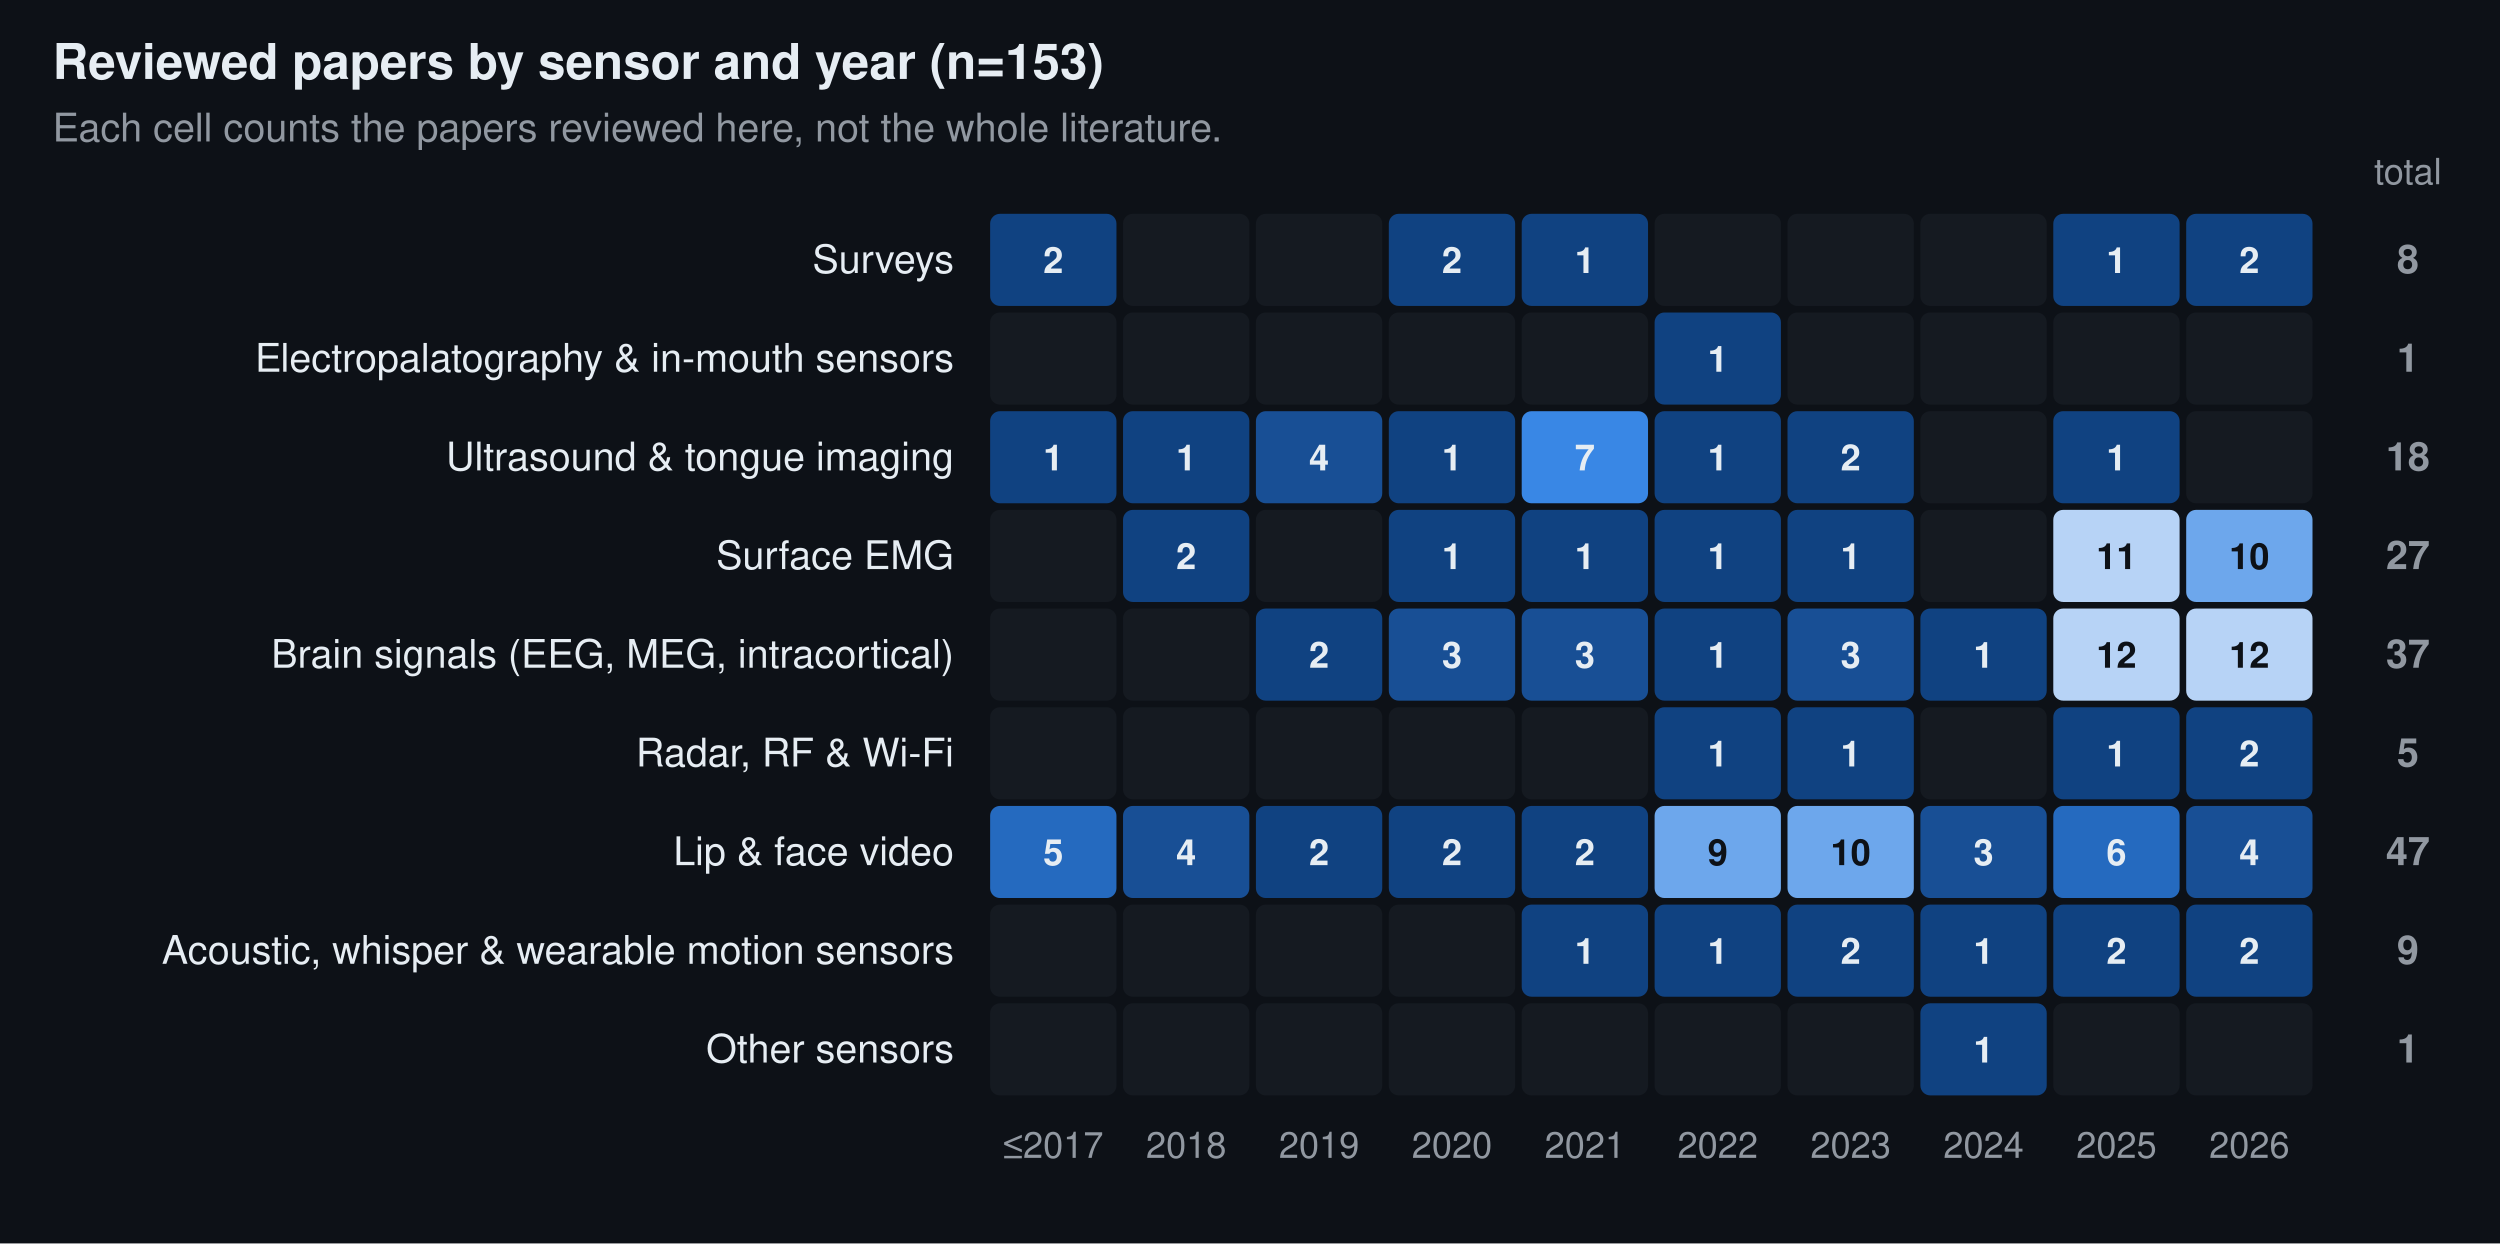
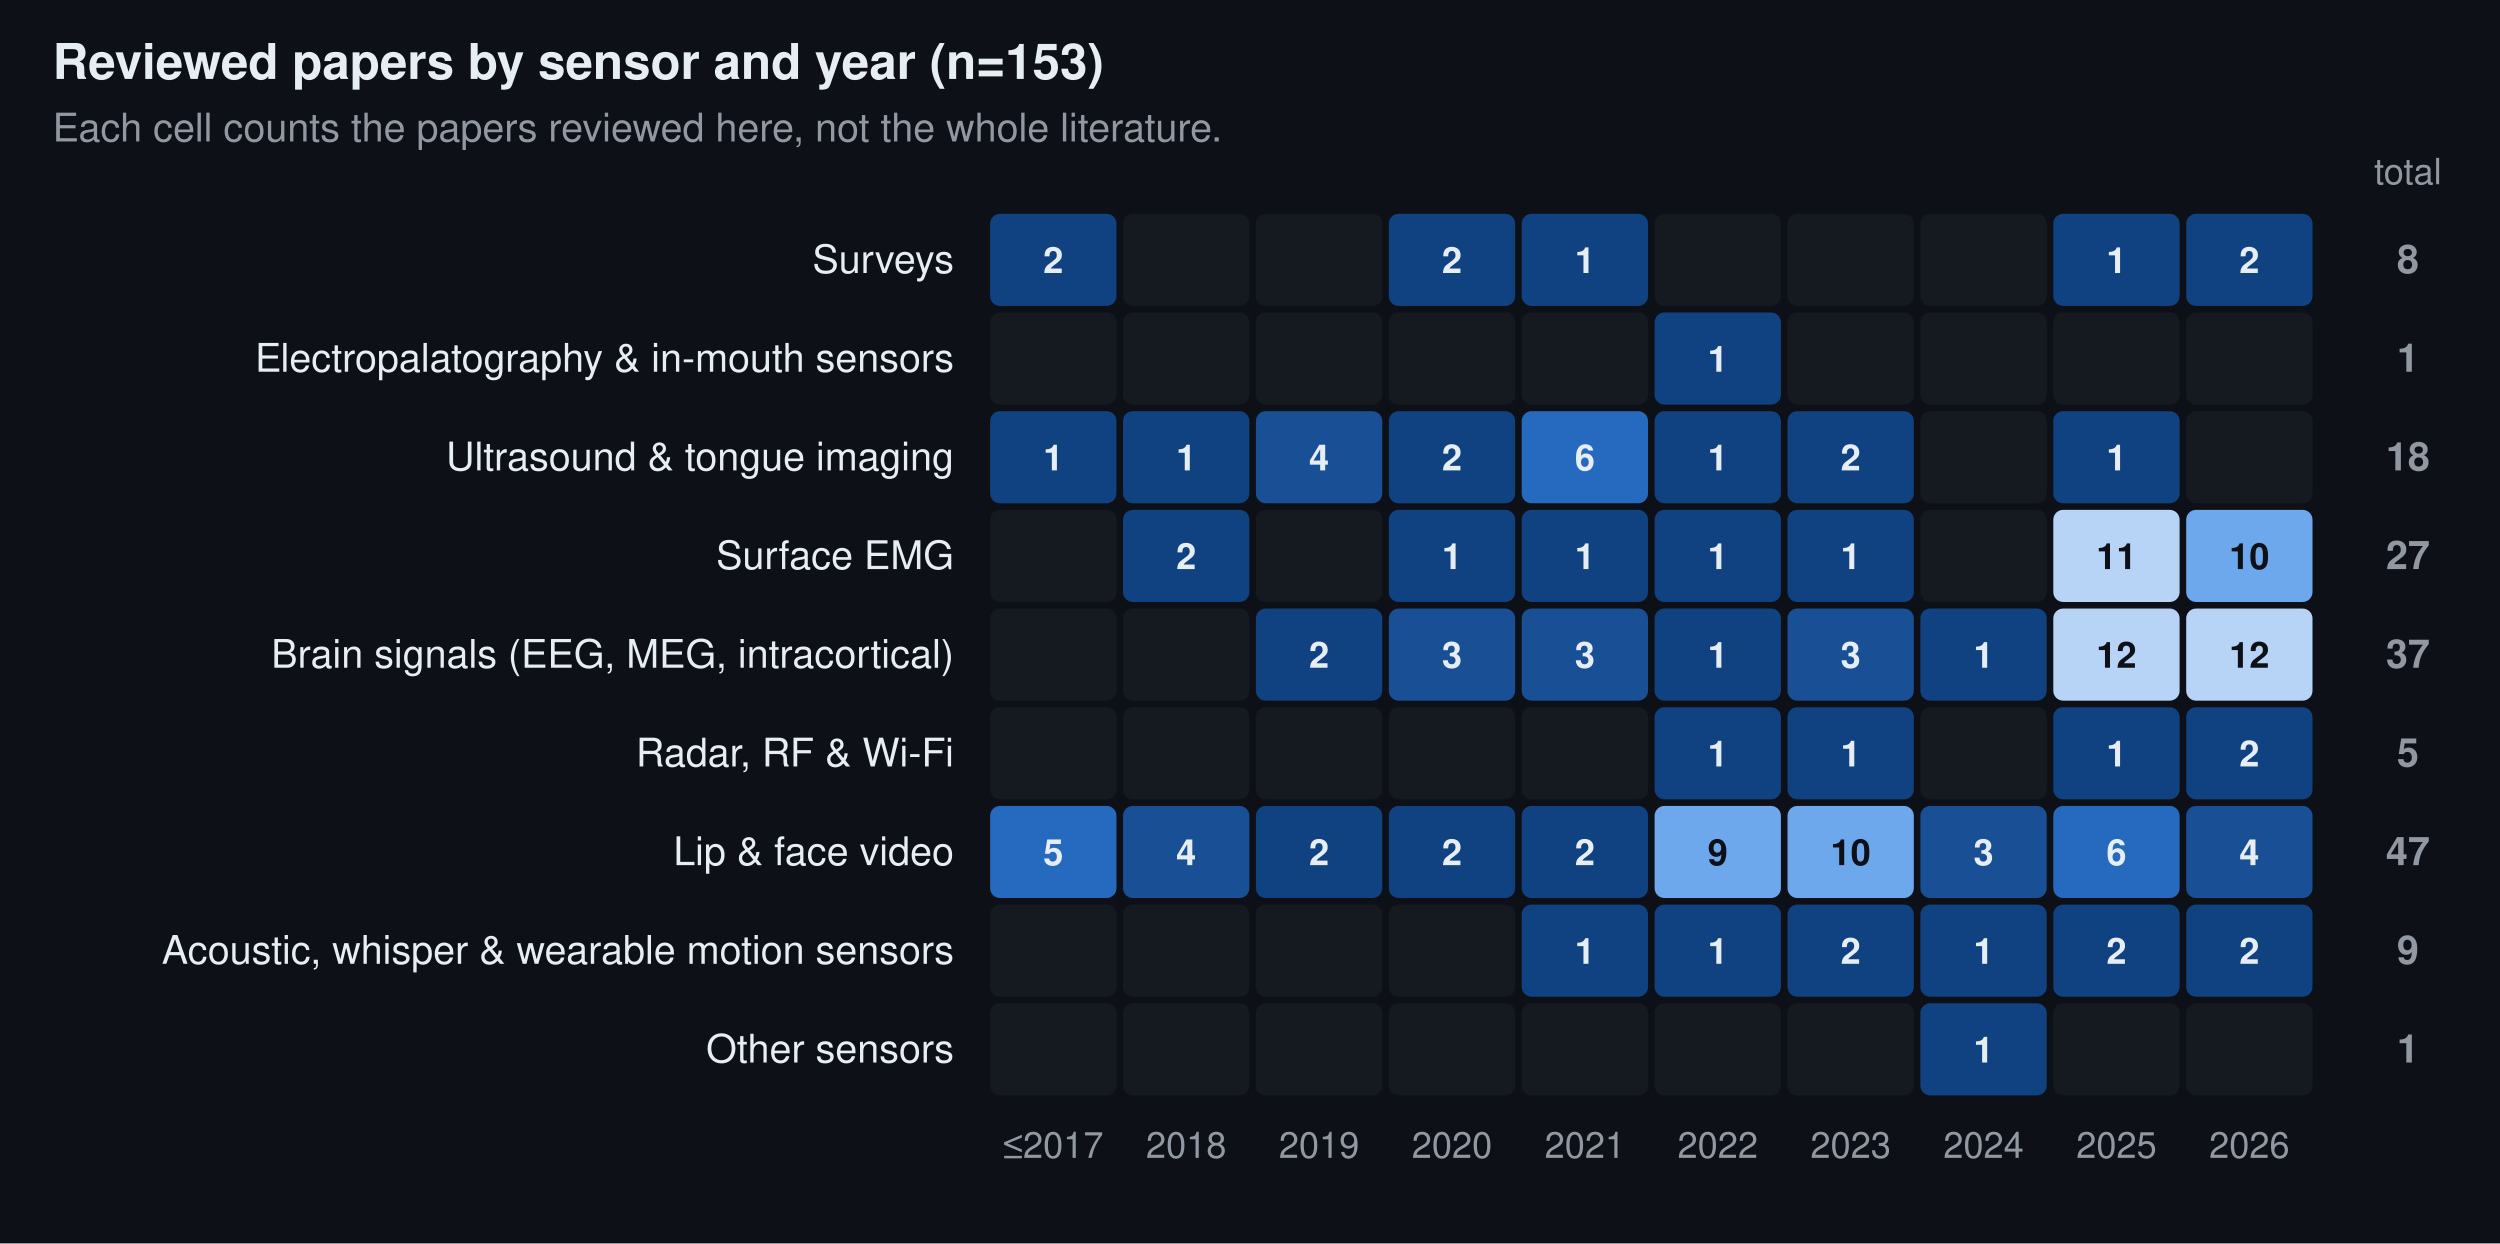
<svg xmlns="http://www.w3.org/2000/svg" width="760" height="378" viewBox="0 0 760 378" font-family="-apple-system, BlinkMacSystemFont, 'Segoe UI', Helvetica, Arial, sans-serif" role="img" aria-label="Reviewed papers by sensor and year (n=153)">
  <rect width="760" height="378" fill="#0d1117" />
  <text x="16.0" y="24.0" font-size="15" fill="#e6edf3" text-anchor="start" font-weight="600">Reviewed papers by sensor and year (n=153)</text>
  <text x="16.0" y="43.0" font-size="12" fill="#9198a1" text-anchor="start">Each cell counts the papers reviewed here, not the whole literature.</text>
  <text x="320.2" y="352.0" font-size="11" fill="#9198a1" text-anchor="middle">≤2017</text>
  <text x="360.6" y="352.0" font-size="11" fill="#9198a1" text-anchor="middle">2018</text>
  <text x="401.0" y="352.0" font-size="11" fill="#9198a1" text-anchor="middle">2019</text>
  <text x="441.4" y="352.0" font-size="11" fill="#9198a1" text-anchor="middle">2020</text>
  <text x="481.8" y="352.0" font-size="11" fill="#9198a1" text-anchor="middle">2021</text>
  <text x="522.2" y="352.0" font-size="11" fill="#9198a1" text-anchor="middle">2022</text>
  <text x="562.6" y="352.0" font-size="11" fill="#9198a1" text-anchor="middle">2023</text>
  <text x="603.0" y="352.0" font-size="11" fill="#9198a1" text-anchor="middle">2024</text>
  <text x="643.4" y="352.0" font-size="11" fill="#9198a1" text-anchor="middle">2025</text>
  <text x="683.8" y="352.0" font-size="11" fill="#9198a1" text-anchor="middle">2026</text>
  <text x="732.0" y="56.0" font-size="11" fill="#9198a1" text-anchor="middle">total</text>
  <text x="290.0" y="83.0" font-size="12" fill="#e6edf3" text-anchor="end">Surveys</text>
  <rect x="301.0" y="65.0" width="38.4" height="28.0" rx="3" fill="#104281" />
  <text x="320.2" y="83.0" font-size="11" fill="#e6edf3" text-anchor="middle" font-weight="600">2</text>
  <rect x="341.4" y="65.0" width="38.4" height="28.0" rx="3" fill="#151a21" />
  <rect x="381.8" y="65.0" width="38.4" height="28.0" rx="3" fill="#151a21" />
  <rect x="422.2" y="65.0" width="38.4" height="28.0" rx="3" fill="#104281" />
  <text x="441.4" y="83.0" font-size="11" fill="#e6edf3" text-anchor="middle" font-weight="600">2</text>
  <rect x="462.6" y="65.0" width="38.4" height="28.0" rx="3" fill="#104281" />
  <text x="481.8" y="83.0" font-size="11" fill="#e6edf3" text-anchor="middle" font-weight="600">1</text>
  <rect x="503.0" y="65.0" width="38.4" height="28.0" rx="3" fill="#151a21" />
  <rect x="543.4" y="65.0" width="38.4" height="28.0" rx="3" fill="#151a21" />
  <rect x="583.8" y="65.0" width="38.4" height="28.0" rx="3" fill="#151a21" />
  <rect x="624.2" y="65.0" width="38.4" height="28.0" rx="3" fill="#104281" />
  <text x="643.4" y="83.0" font-size="11" fill="#e6edf3" text-anchor="middle" font-weight="600">1</text>
  <rect x="664.6" y="65.0" width="38.4" height="28.0" rx="3" fill="#104281" />
  <text x="683.8" y="83.0" font-size="11" fill="#e6edf3" text-anchor="middle" font-weight="600">2</text>
  <text x="732.0" y="83.0" font-size="12" fill="#9198a1" text-anchor="middle" font-weight="600">8</text>
  <text x="290.0" y="113.0" font-size="12" fill="#e6edf3" text-anchor="end">Electropalatography &amp; in-mouth sensors</text>
  <rect x="301.0" y="95.0" width="38.4" height="28.0" rx="3" fill="#151a21" />
  <rect x="341.4" y="95.0" width="38.4" height="28.0" rx="3" fill="#151a21" />
  <rect x="381.8" y="95.0" width="38.4" height="28.0" rx="3" fill="#151a21" />
  <rect x="422.2" y="95.0" width="38.4" height="28.0" rx="3" fill="#151a21" />
  <rect x="462.6" y="95.0" width="38.4" height="28.0" rx="3" fill="#151a21" />
  <rect x="503.0" y="95.0" width="38.4" height="28.0" rx="3" fill="#104281" />
  <text x="522.2" y="113.0" font-size="11" fill="#e6edf3" text-anchor="middle" font-weight="600">1</text>
  <rect x="543.4" y="95.0" width="38.4" height="28.0" rx="3" fill="#151a21" />
  <rect x="583.8" y="95.0" width="38.4" height="28.0" rx="3" fill="#151a21" />
  <rect x="624.2" y="95.0" width="38.4" height="28.0" rx="3" fill="#151a21" />
  <rect x="664.6" y="95.0" width="38.4" height="28.0" rx="3" fill="#151a21" />
  <text x="732.0" y="113.0" font-size="12" fill="#9198a1" text-anchor="middle" font-weight="600">1</text>
  <text x="290.0" y="143.0" font-size="12" fill="#e6edf3" text-anchor="end">Ultrasound &amp; tongue imaging</text>
  <rect x="301.0" y="125.0" width="38.4" height="28.0" rx="3" fill="#104281" />
  <text x="320.2" y="143.0" font-size="11" fill="#e6edf3" text-anchor="middle" font-weight="600">1</text>
  <rect x="341.4" y="125.0" width="38.4" height="28.0" rx="3" fill="#104281" />
  <text x="360.6" y="143.0" font-size="11" fill="#e6edf3" text-anchor="middle" font-weight="600">1</text>
  <rect x="381.8" y="125.0" width="38.4" height="28.0" rx="3" fill="#184f95" />
  <text x="401.0" y="143.0" font-size="11" fill="#e6edf3" text-anchor="middle" font-weight="600">4</text>
  <rect x="422.2" y="125.0" width="38.4" height="28.0" rx="3" fill="#104281" />
-   <text x="441.4" y="143.0" font-size="11" fill="#e6edf3" text-anchor="middle" font-weight="600">1</text>
-   <rect x="462.6" y="125.0" width="38.4" height="28.0" rx="3" fill="#3987e5" />
-   <text x="481.8" y="143.0" font-size="11" fill="#e6edf3" text-anchor="middle" font-weight="600">7</text>
+   <text x="441.4" y="143.0" font-size="11" fill="#e6edf3" text-anchor="middle" font-weight="600">2</text>
+   <rect x="462.6" y="125.0" width="38.4" height="28.0" rx="3" fill="#256abf" />
+   <text x="481.8" y="143.0" font-size="11" fill="#e6edf3" text-anchor="middle" font-weight="600">6</text>
  <rect x="503.0" y="125.0" width="38.4" height="28.0" rx="3" fill="#104281" />
  <text x="522.2" y="143.0" font-size="11" fill="#e6edf3" text-anchor="middle" font-weight="600">1</text>
  <rect x="543.4" y="125.0" width="38.4" height="28.0" rx="3" fill="#104281" />
  <text x="562.6" y="143.0" font-size="11" fill="#e6edf3" text-anchor="middle" font-weight="600">2</text>
  <rect x="583.8" y="125.0" width="38.4" height="28.0" rx="3" fill="#151a21" />
  <rect x="624.2" y="125.0" width="38.4" height="28.0" rx="3" fill="#104281" />
  <text x="643.4" y="143.0" font-size="11" fill="#e6edf3" text-anchor="middle" font-weight="600">1</text>
  <rect x="664.6" y="125.0" width="38.4" height="28.0" rx="3" fill="#151a21" />
  <text x="732.0" y="143.0" font-size="12" fill="#9198a1" text-anchor="middle" font-weight="600">18</text>
  <text x="290.0" y="173.0" font-size="12" fill="#e6edf3" text-anchor="end">Surface EMG</text>
  <rect x="301.0" y="155.0" width="38.4" height="28.0" rx="3" fill="#151a21" />
  <rect x="341.4" y="155.0" width="38.4" height="28.0" rx="3" fill="#104281" />
  <text x="360.6" y="173.0" font-size="11" fill="#e6edf3" text-anchor="middle" font-weight="600">2</text>
  <rect x="381.8" y="155.0" width="38.4" height="28.0" rx="3" fill="#151a21" />
  <rect x="422.2" y="155.0" width="38.4" height="28.0" rx="3" fill="#104281" />
  <text x="441.4" y="173.0" font-size="11" fill="#e6edf3" text-anchor="middle" font-weight="600">1</text>
  <rect x="462.6" y="155.0" width="38.4" height="28.0" rx="3" fill="#104281" />
  <text x="481.8" y="173.0" font-size="11" fill="#e6edf3" text-anchor="middle" font-weight="600">1</text>
  <rect x="503.0" y="155.0" width="38.4" height="28.0" rx="3" fill="#104281" />
  <text x="522.2" y="173.0" font-size="11" fill="#e6edf3" text-anchor="middle" font-weight="600">1</text>
  <rect x="543.4" y="155.0" width="38.4" height="28.0" rx="3" fill="#104281" />
  <text x="562.6" y="173.0" font-size="11" fill="#e6edf3" text-anchor="middle" font-weight="600">1</text>
  <rect x="583.8" y="155.0" width="38.4" height="28.0" rx="3" fill="#151a21" />
  <rect x="624.2" y="155.0" width="38.4" height="28.0" rx="3" fill="#b7d3f6" />
  <text x="643.4" y="173.0" font-size="11" fill="#0d1117" text-anchor="middle" font-weight="600">11</text>
  <rect x="664.6" y="155.0" width="38.4" height="28.0" rx="3" fill="#6da7ec" />
  <text x="683.8" y="173.0" font-size="11" fill="#0d1117" text-anchor="middle" font-weight="600">10</text>
  <text x="732.0" y="173.0" font-size="12" fill="#9198a1" text-anchor="middle" font-weight="600">27</text>
  <text x="290.0" y="203.0" font-size="12" fill="#e6edf3" text-anchor="end">Brain signals (EEG, MEG, intracortical)</text>
  <rect x="301.0" y="185.0" width="38.4" height="28.0" rx="3" fill="#151a21" />
  <rect x="341.4" y="185.0" width="38.4" height="28.0" rx="3" fill="#151a21" />
  <rect x="381.8" y="185.0" width="38.4" height="28.0" rx="3" fill="#104281" />
  <text x="401.0" y="203.0" font-size="11" fill="#e6edf3" text-anchor="middle" font-weight="600">2</text>
  <rect x="422.2" y="185.0" width="38.4" height="28.0" rx="3" fill="#184f95" />
  <text x="441.4" y="203.0" font-size="11" fill="#e6edf3" text-anchor="middle" font-weight="600">3</text>
  <rect x="462.6" y="185.0" width="38.4" height="28.0" rx="3" fill="#184f95" />
  <text x="481.8" y="203.0" font-size="11" fill="#e6edf3" text-anchor="middle" font-weight="600">3</text>
  <rect x="503.0" y="185.0" width="38.4" height="28.0" rx="3" fill="#104281" />
  <text x="522.2" y="203.0" font-size="11" fill="#e6edf3" text-anchor="middle" font-weight="600">1</text>
  <rect x="543.4" y="185.0" width="38.4" height="28.0" rx="3" fill="#184f95" />
  <text x="562.6" y="203.0" font-size="11" fill="#e6edf3" text-anchor="middle" font-weight="600">3</text>
  <rect x="583.8" y="185.0" width="38.4" height="28.0" rx="3" fill="#104281" />
  <text x="603.0" y="203.0" font-size="11" fill="#e6edf3" text-anchor="middle" font-weight="600">1</text>
  <rect x="624.2" y="185.0" width="38.4" height="28.0" rx="3" fill="#b7d3f6" />
  <text x="643.4" y="203.0" font-size="11" fill="#0d1117" text-anchor="middle" font-weight="600">12</text>
  <rect x="664.6" y="185.0" width="38.4" height="28.0" rx="3" fill="#b7d3f6" />
  <text x="683.8" y="203.0" font-size="11" fill="#0d1117" text-anchor="middle" font-weight="600">12</text>
  <text x="732.0" y="203.0" font-size="12" fill="#9198a1" text-anchor="middle" font-weight="600">37</text>
  <text x="290.0" y="233.0" font-size="12" fill="#e6edf3" text-anchor="end">Radar, RF &amp; Wi-Fi</text>
  <rect x="301.0" y="215.0" width="38.4" height="28.0" rx="3" fill="#151a21" />
  <rect x="341.4" y="215.0" width="38.4" height="28.0" rx="3" fill="#151a21" />
  <rect x="381.8" y="215.0" width="38.4" height="28.0" rx="3" fill="#151a21" />
  <rect x="422.2" y="215.0" width="38.4" height="28.0" rx="3" fill="#151a21" />
  <rect x="462.6" y="215.0" width="38.4" height="28.0" rx="3" fill="#151a21" />
  <rect x="503.0" y="215.0" width="38.4" height="28.0" rx="3" fill="#104281" />
  <text x="522.2" y="233.0" font-size="11" fill="#e6edf3" text-anchor="middle" font-weight="600">1</text>
  <rect x="543.4" y="215.0" width="38.4" height="28.0" rx="3" fill="#104281" />
  <text x="562.6" y="233.0" font-size="11" fill="#e6edf3" text-anchor="middle" font-weight="600">1</text>
  <rect x="583.8" y="215.0" width="38.4" height="28.0" rx="3" fill="#151a21" />
  <rect x="624.2" y="215.0" width="38.4" height="28.0" rx="3" fill="#104281" />
  <text x="643.4" y="233.0" font-size="11" fill="#e6edf3" text-anchor="middle" font-weight="600">1</text>
  <rect x="664.6" y="215.0" width="38.4" height="28.0" rx="3" fill="#104281" />
  <text x="683.8" y="233.0" font-size="11" fill="#e6edf3" text-anchor="middle" font-weight="600">2</text>
  <text x="732.0" y="233.0" font-size="12" fill="#9198a1" text-anchor="middle" font-weight="600">5</text>
  <text x="290.0" y="263.0" font-size="12" fill="#e6edf3" text-anchor="end">Lip &amp; face video</text>
  <rect x="301.0" y="245.0" width="38.4" height="28.0" rx="3" fill="#256abf" />
  <text x="320.2" y="263.0" font-size="11" fill="#e6edf3" text-anchor="middle" font-weight="600">5</text>
  <rect x="341.4" y="245.0" width="38.4" height="28.0" rx="3" fill="#184f95" />
  <text x="360.6" y="263.0" font-size="11" fill="#e6edf3" text-anchor="middle" font-weight="600">4</text>
  <rect x="381.8" y="245.0" width="38.4" height="28.0" rx="3" fill="#104281" />
  <text x="401.0" y="263.0" font-size="11" fill="#e6edf3" text-anchor="middle" font-weight="600">2</text>
  <rect x="422.2" y="245.0" width="38.4" height="28.0" rx="3" fill="#104281" />
  <text x="441.4" y="263.0" font-size="11" fill="#e6edf3" text-anchor="middle" font-weight="600">2</text>
  <rect x="462.6" y="245.0" width="38.4" height="28.0" rx="3" fill="#104281" />
  <text x="481.8" y="263.0" font-size="11" fill="#e6edf3" text-anchor="middle" font-weight="600">2</text>
  <rect x="503.0" y="245.0" width="38.4" height="28.0" rx="3" fill="#6da7ec" />
  <text x="522.2" y="263.0" font-size="11" fill="#0d1117" text-anchor="middle" font-weight="600">9</text>
  <rect x="543.4" y="245.0" width="38.4" height="28.0" rx="3" fill="#6da7ec" />
  <text x="562.6" y="263.0" font-size="11" fill="#0d1117" text-anchor="middle" font-weight="600">10</text>
  <rect x="583.8" y="245.0" width="38.4" height="28.0" rx="3" fill="#184f95" />
  <text x="603.0" y="263.0" font-size="11" fill="#e6edf3" text-anchor="middle" font-weight="600">3</text>
  <rect x="624.2" y="245.0" width="38.4" height="28.0" rx="3" fill="#256abf" />
  <text x="643.4" y="263.0" font-size="11" fill="#e6edf3" text-anchor="middle" font-weight="600">6</text>
  <rect x="664.6" y="245.0" width="38.4" height="28.0" rx="3" fill="#184f95" />
  <text x="683.8" y="263.0" font-size="11" fill="#e6edf3" text-anchor="middle" font-weight="600">4</text>
  <text x="732.0" y="263.0" font-size="12" fill="#9198a1" text-anchor="middle" font-weight="600">47</text>
  <text x="290.0" y="293.0" font-size="12" fill="#e6edf3" text-anchor="end">Acoustic, whisper &amp; wearable motion sensors</text>
  <rect x="301.0" y="275.0" width="38.4" height="28.0" rx="3" fill="#151a21" />
  <rect x="341.4" y="275.0" width="38.4" height="28.0" rx="3" fill="#151a21" />
  <rect x="381.8" y="275.0" width="38.4" height="28.0" rx="3" fill="#151a21" />
  <rect x="422.2" y="275.0" width="38.4" height="28.0" rx="3" fill="#151a21" />
  <rect x="462.6" y="275.0" width="38.4" height="28.0" rx="3" fill="#104281" />
  <text x="481.8" y="293.0" font-size="11" fill="#e6edf3" text-anchor="middle" font-weight="600">1</text>
  <rect x="503.0" y="275.0" width="38.4" height="28.0" rx="3" fill="#104281" />
  <text x="522.2" y="293.0" font-size="11" fill="#e6edf3" text-anchor="middle" font-weight="600">1</text>
  <rect x="543.4" y="275.0" width="38.4" height="28.0" rx="3" fill="#104281" />
  <text x="562.6" y="293.0" font-size="11" fill="#e6edf3" text-anchor="middle" font-weight="600">2</text>
  <rect x="583.8" y="275.0" width="38.4" height="28.0" rx="3" fill="#104281" />
  <text x="603.0" y="293.0" font-size="11" fill="#e6edf3" text-anchor="middle" font-weight="600">1</text>
  <rect x="624.2" y="275.0" width="38.4" height="28.0" rx="3" fill="#104281" />
  <text x="643.4" y="293.0" font-size="11" fill="#e6edf3" text-anchor="middle" font-weight="600">2</text>
  <rect x="664.6" y="275.0" width="38.4" height="28.0" rx="3" fill="#104281" />
  <text x="683.8" y="293.0" font-size="11" fill="#e6edf3" text-anchor="middle" font-weight="600">2</text>
  <text x="732.0" y="293.0" font-size="12" fill="#9198a1" text-anchor="middle" font-weight="600">9</text>
  <text x="290.0" y="323.0" font-size="12" fill="#e6edf3" text-anchor="end">Other sensors</text>
  <rect x="301.0" y="305.0" width="38.4" height="28.0" rx="3" fill="#151a21" />
  <rect x="341.4" y="305.0" width="38.4" height="28.0" rx="3" fill="#151a21" />
  <rect x="381.8" y="305.0" width="38.4" height="28.0" rx="3" fill="#151a21" />
  <rect x="422.2" y="305.0" width="38.4" height="28.0" rx="3" fill="#151a21" />
  <rect x="462.6" y="305.0" width="38.4" height="28.0" rx="3" fill="#151a21" />
  <rect x="503.0" y="305.0" width="38.4" height="28.0" rx="3" fill="#151a21" />
  <rect x="543.4" y="305.0" width="38.4" height="28.0" rx="3" fill="#151a21" />
  <rect x="583.8" y="305.0" width="38.4" height="28.0" rx="3" fill="#104281" />
  <text x="603.0" y="323.0" font-size="11" fill="#e6edf3" text-anchor="middle" font-weight="600">1</text>
  <rect x="624.2" y="305.0" width="38.4" height="28.0" rx="3" fill="#151a21" />
  <rect x="664.6" y="305.0" width="38.4" height="28.0" rx="3" fill="#151a21" />
  <text x="732.0" y="323.0" font-size="12" fill="#9198a1" text-anchor="middle" font-weight="600">1</text>
</svg>
